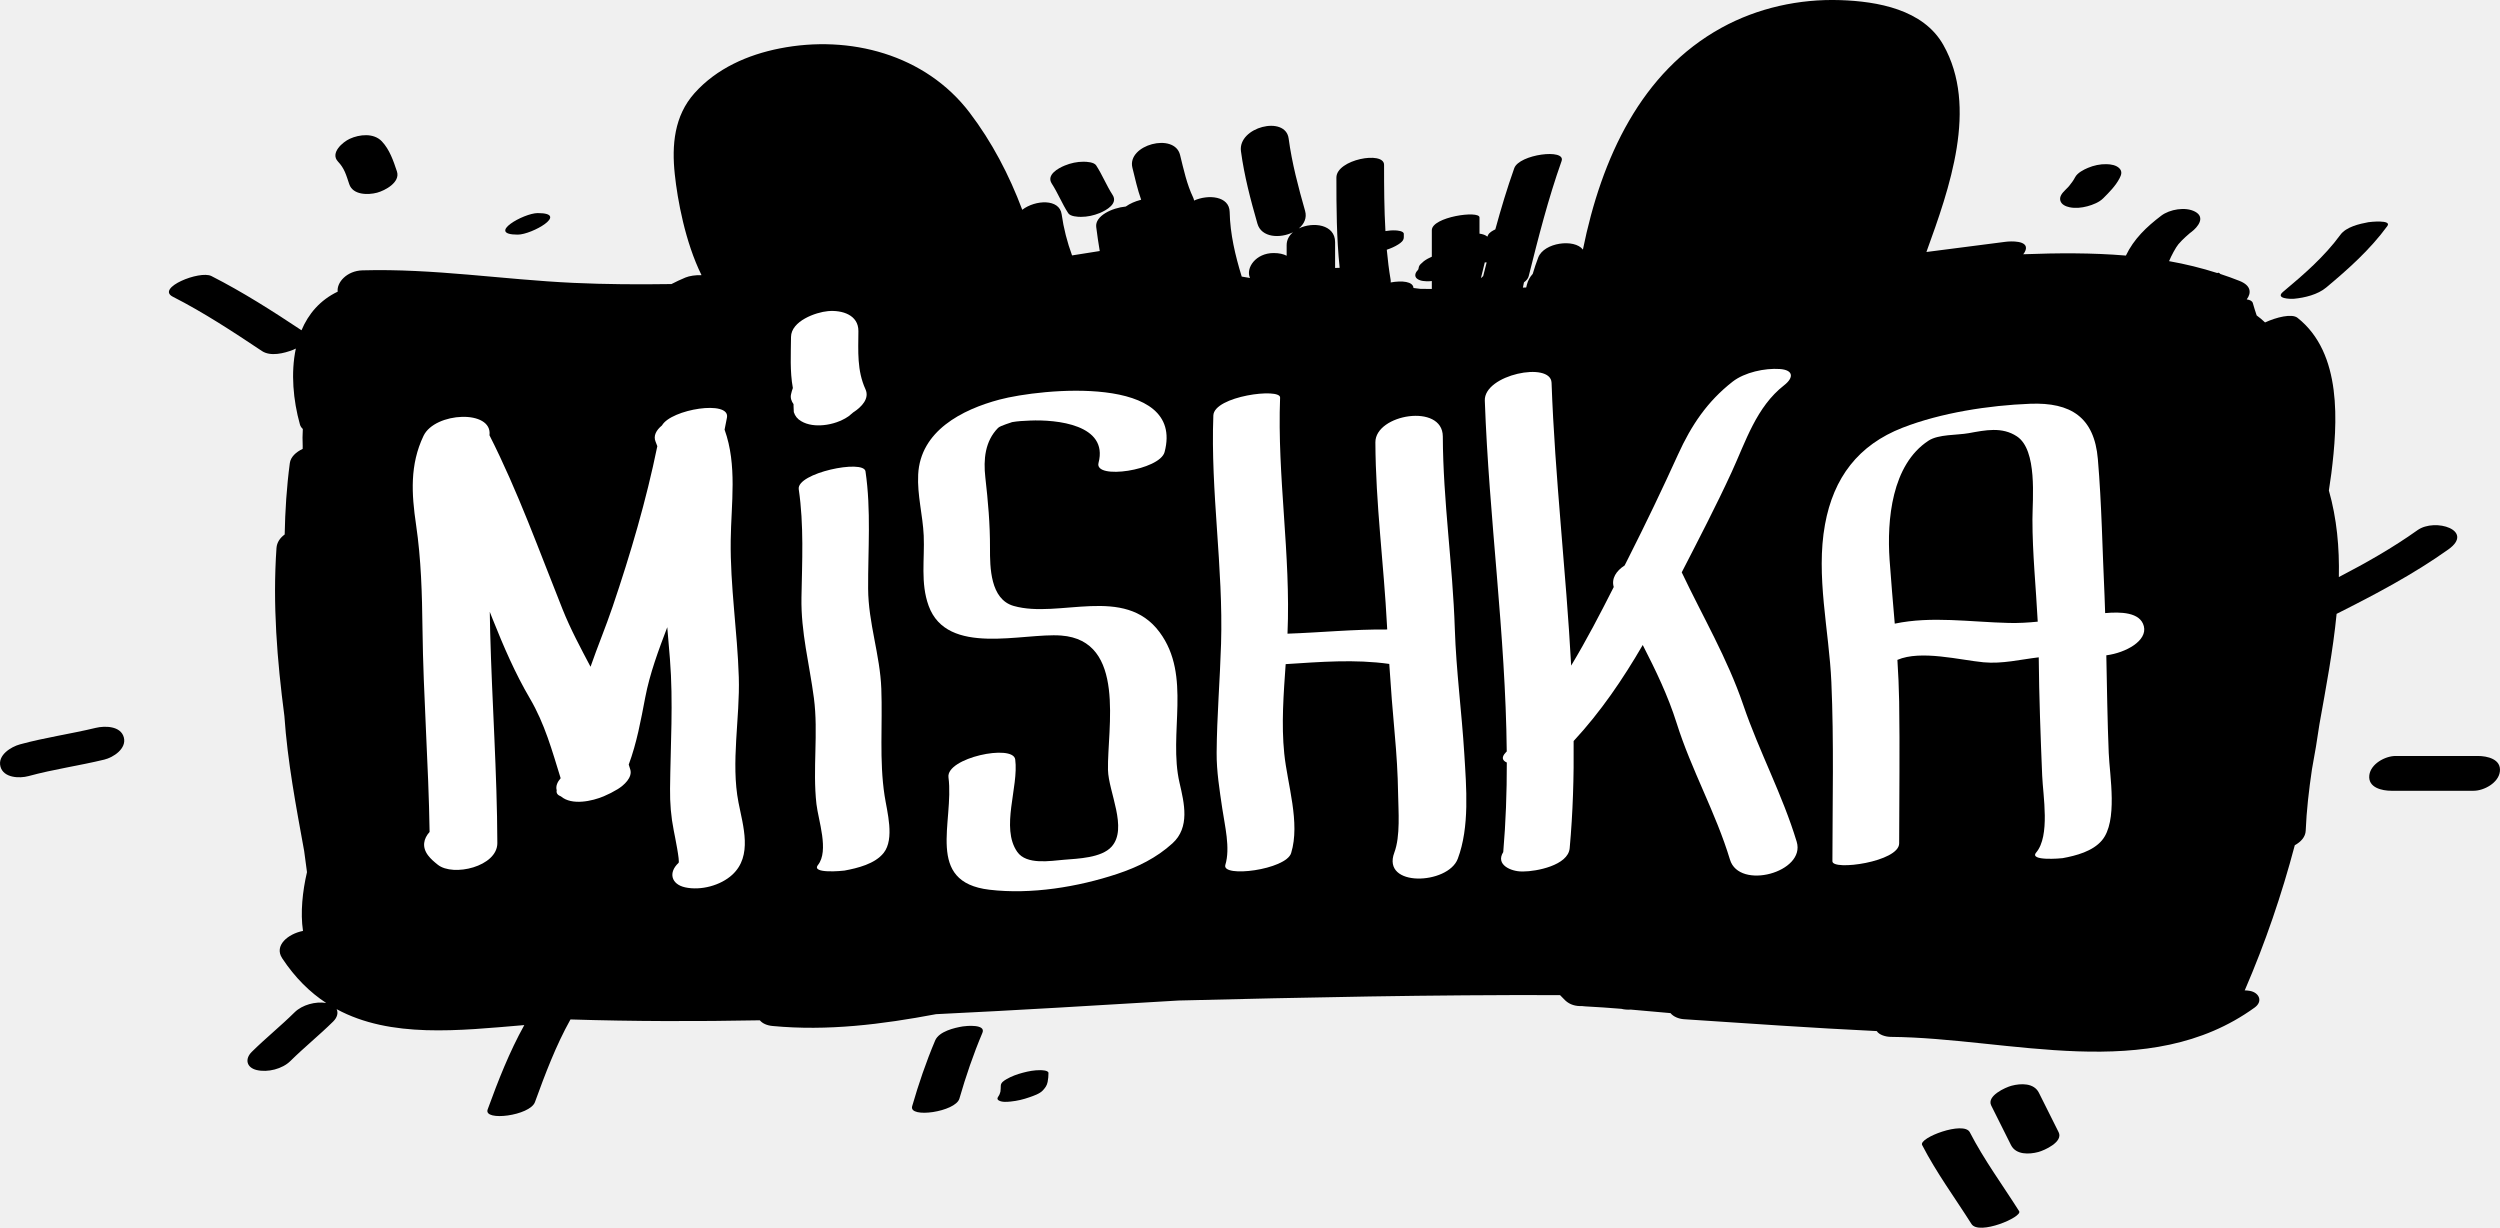
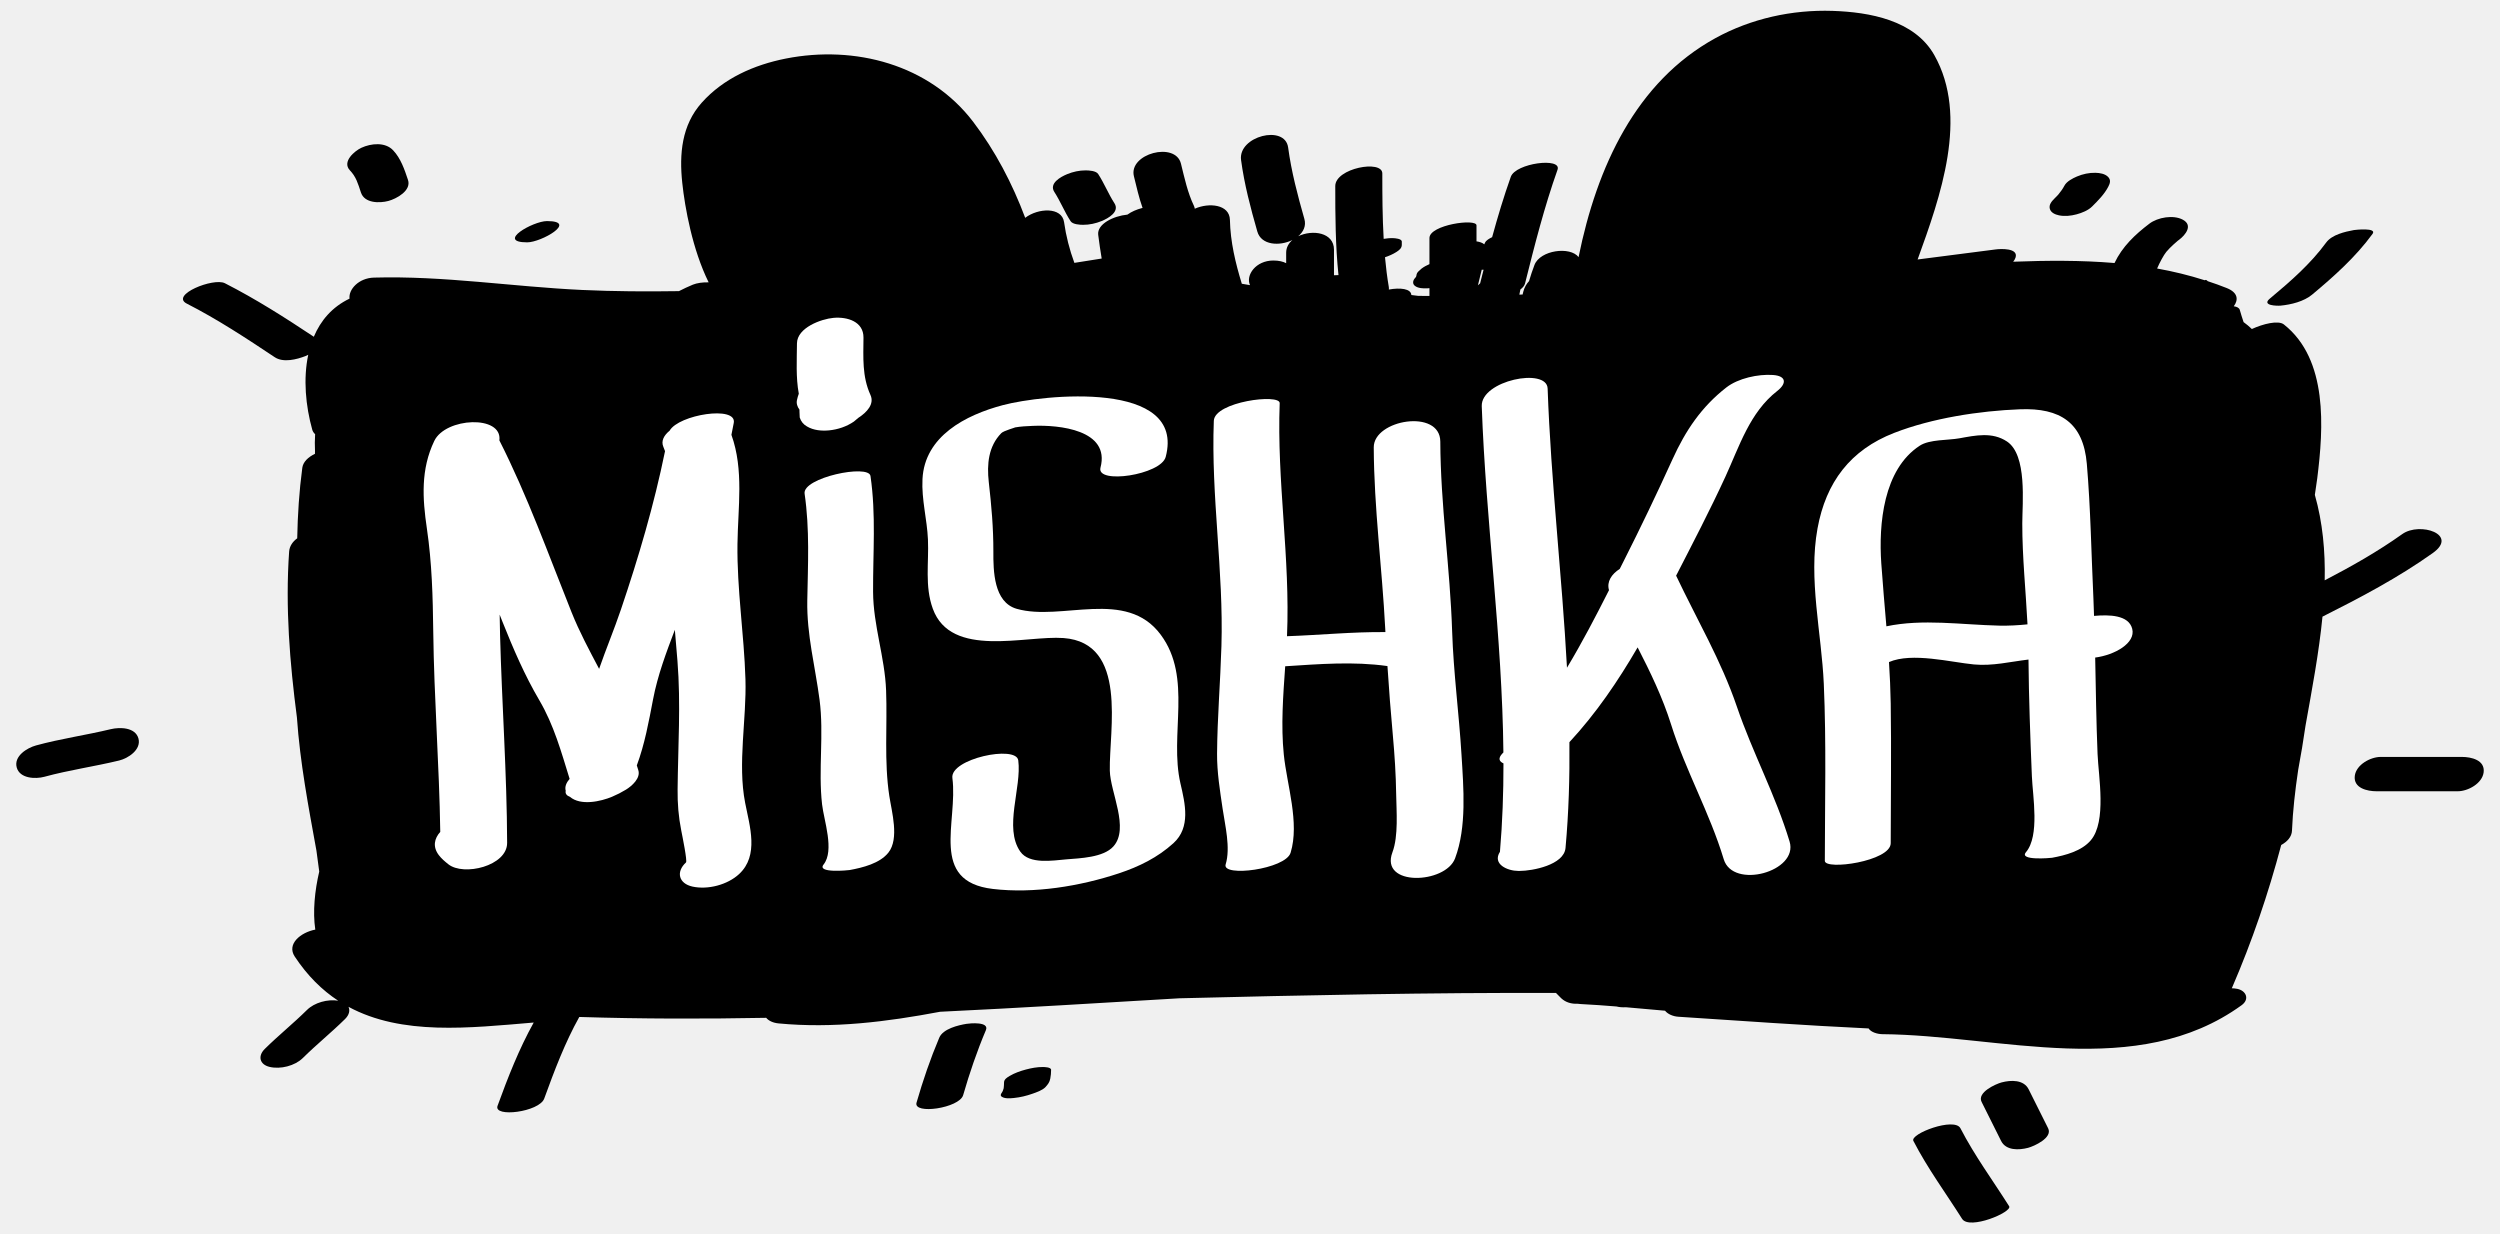
- <svg xmlns="http://www.w3.org/2000/svg" version="1.1" id="Layer_1" x="0px" y="0px" viewBox="0 0 148.051 72.707" enable-background="new 0 0 148.051 72.707" xml:space="preserve">
+ <svg xmlns="http://www.w3.org/2000/svg" version="1.1" id="Layer_1" x="0px" y="0px" viewBox="0 0 150 74" enable-background="new 0 0 150 74" xml:space="preserve">
  <g id="Layer_2">
    <g>
-       <path d="M143.165,31.397c-1.481,1.055-3.053,1.942-4.657,2.777c0.037-1.747-0.119-3.465-0.591-5.127    c0.051-0.333,0.102-0.667,0.145-1.002c0.375-3.005,0.657-7.122-2.003-9.224c-0.335-0.265-1.249-0.035-1.922,0.274    c-0.157-0.151-0.322-0.289-0.496-0.415c-0.082-0.242-0.159-0.487-0.229-0.735c-0.035-0.12-0.168-0.188-0.36-0.215    c0.285-0.383,0.263-0.818-0.419-1.092c-0.378-0.152-0.759-0.287-1.143-0.413c-0.067-0.072-0.126-0.096-0.172-0.058    c-0.001,0.001-0.004,0.002-0.006,0.003c-0.938-0.3-1.893-0.533-2.859-0.705c0.138-0.331,0.396-0.813,0.552-1    c0.132-0.157,0.279-0.3,0.429-0.439c0.062-0.057,0.125-0.111,0.188-0.165c0.032-0.027,0.053-0.046,0.069-0.061    c0.02-0.014,0.046-0.034,0.084-0.062c0.38-0.288,0.846-0.865,0.221-1.202c-0.57-0.307-1.507-0.142-2.007,0.238    c-0.863,0.655-1.626,1.379-2.092,2.361c-2.01-0.169-4.05-0.155-6.079-0.078c0.062-0.076,0.112-0.158,0.141-0.25    c0.184-0.585-0.908-0.525-1.188-0.488c-1.562,0.205-3.125,0.407-4.688,0.604c1.367-3.773,3.083-8.578,1.001-12.264    c-1.19-2.106-3.906-2.579-6.098-2.652c-2.436-0.081-4.898,0.461-7.036,1.636c-4.762,2.618-7.11,7.71-8.21,13.138    c-0.497-0.657-2.301-0.425-2.645,0.468c-0.124,0.32-0.229,0.645-0.327,0.972c-0.16,0.174-0.282,0.386-0.345,0.637    c-0.015,0.056-0.027,0.111-0.041,0.167c-0.065,0.002-0.131,0.005-0.196,0.007c0.02-0.104,0.041-0.207,0.064-0.31    c0.146-0.109,0.247-0.232,0.28-0.366c0.574-2.296,1.156-4.588,1.948-6.82c0.269-0.756-2.511-0.399-2.804,0.426    c-0.424,1.193-0.786,2.403-1.12,3.622c-0.165,0.078-0.356,0.187-0.425,0.326c-0.017,0.034-0.031,0.07-0.047,0.104    c-0.107-0.093-0.271-0.151-0.466-0.178c0-0.319,0-0.639,0-0.959c0-0.432-2.823-0.034-2.823,0.757c0,0.522,0,1.046,0,1.568    c-0.167,0.072-0.327,0.158-0.472,0.266c-0.063,0.057-0.127,0.114-0.19,0.172c-0.073,0.071-0.113,0.152-0.12,0.245    c-0.007,0.026-0.013,0.053-0.023,0.078c-0.017,0.022-0.032,0.046-0.052,0.066c-0.126,0.128-0.184,0.335-0.027,0.467    c0.19,0.16,0.508,0.167,0.738,0.159c0.048-0.002,0.097-0.007,0.146-0.011c0,0.156,0,0.312,0,0.468    c-0.226-0.001-0.45-0.003-0.675-0.006l-0.411-0.051c-0.021-0.385-0.676-0.452-1.351-0.328c0.006-0.049,0.007-0.098-0.001-0.148    c-0.101-0.595-0.174-1.192-0.229-1.79c0.237-0.079,0.471-0.18,0.68-0.313c0.159-0.102,0.328-0.224,0.328-0.43    c0-0.064,0-0.13,0-0.194c0-0.18-0.412-0.204-0.499-0.208c-0.195-0.009-0.394,0.009-0.589,0.041    c-0.075-1.305-0.081-2.615-0.081-3.925c0-0.84-2.824-0.315-2.823,0.757c0,1.786,0.009,3.57,0.193,5.343    c-0.087-0.002-0.178,0.001-0.27,0.009c0-0.511,0-1.021,0-1.532c0-1.045-1.297-1.22-2.147-0.809    c0.313-0.262,0.489-0.622,0.37-1.039c-0.403-1.414-0.778-2.827-0.974-4.287c-0.188-1.394-3.017-0.677-2.824,0.756    c0.196,1.46,0.57,2.873,0.975,4.287c0.235,0.828,1.338,0.889,2.104,0.51c-0.227,0.196-0.373,0.452-0.373,0.76    c0,0.21,0,0.42,0,0.63c-0.189-0.098-0.439-0.16-0.77-0.16c-1.057,0-1.671,0.885-1.4,1.477c-0.164-0.027-0.327-0.054-0.491-0.083    c-0.382-1.248-0.686-2.514-0.714-3.83c-0.02-0.942-1.27-1.049-2.108-0.672c-0.008-0.056-0.022-0.111-0.049-0.168    c-0.385-0.804-0.567-1.674-0.78-2.533c-0.332-1.35-3.158-0.601-2.823,0.756c0.157,0.638,0.3,1.281,0.519,1.898    c-0.018,0.005-0.039,0.009-0.056,0.014c-0.3,0.081-0.601,0.205-0.854,0.387c-0.832,0.079-1.828,0.565-1.752,1.208    c0.058,0.478,0.131,0.953,0.209,1.427c-0.546,0.091-1.092,0.177-1.639,0.26c-0.289-0.787-0.499-1.601-0.618-2.443    c-0.131-0.924-1.555-0.854-2.332-0.26c-0.774-2.062-1.796-4.019-3.122-5.761c-2.621-3.439-7.097-4.613-11.242-3.794    c-1.9,0.376-3.735,1.184-5.043,2.646c-1.21,1.353-1.352,3.089-1.17,4.805c0.158,1.493,0.61,4.005,1.584,5.976    c-0.35-0.012-0.709,0.041-0.949,0.139c-0.283,0.117-0.561,0.248-0.833,0.388c-1.939,0.029-3.877,0.019-5.803-0.07    c-4.179-0.194-8.301-0.86-12.497-0.742c-0.923,0.026-1.534,0.719-1.465,1.262c-1.046,0.502-1.733,1.315-2.143,2.287    c-1.732-1.15-3.479-2.266-5.335-3.211c-0.689-0.351-3.3,0.707-2.285,1.224c1.84,0.938,3.561,2.072,5.278,3.216    c0.512,0.341,1.32,0.133,1.842-0.07c0.03-0.012,0.09-0.039,0.165-0.077c-0.306,1.44-0.157,3.067,0.241,4.493    c0.03,0.11,0.093,0.198,0.172,0.27c-0.021,0.338-0.023,0.677-0.007,1.015c-0.001,0.055-0.001,0.109-0.002,0.165    c-0.4,0.189-0.712,0.48-0.76,0.839c-0.188,1.411-0.278,2.82-0.305,4.229c-0.272,0.199-0.462,0.469-0.485,0.798    c-0.233,3.345,0.037,6.652,0.467,9.95c0.185,2.694,0.69,5.344,1.172,7.999c0.058,0.416,0.113,0.832,0.167,1.249    c-0.265,1.133-0.398,2.395-0.237,3.482c-0.881,0.171-1.729,0.866-1.233,1.617c0.765,1.158,1.644,2.018,2.606,2.649    c-0.633-0.103-1.42,0.11-1.871,0.555c-0.818,0.809-1.715,1.531-2.533,2.339c-0.429,0.424-0.314,0.935,0.289,1.078    c0.651,0.155,1.516-0.06,1.997-0.535c0.817-0.808,1.715-1.531,2.533-2.339c0.248-0.245,0.308-0.517,0.204-0.731    c3.21,1.735,7.235,1.27,11.114,0.943c-0.882,1.589-1.542,3.273-2.17,4.997c-0.262,0.719,2.507,0.373,2.801-0.436    c0.61-1.675,1.237-3.343,2.103-4.895c3.741,0.117,7.479,0.122,11.215,0.051c0.149,0.182,0.416,0.305,0.746,0.336    c3.27,0.311,6.489-0.096,9.688-0.699c4.789-0.229,9.577-0.525,14.366-0.809c7.527-0.186,15.056-0.346,22.587-0.32    c0.1,0.109,0.204,0.215,0.314,0.318c0.272,0.256,0.621,0.345,0.979,0.33c0.062,0.009,0.128,0.016,0.199,0.019    c0.714,0.036,1.428,0.087,2.141,0.145c0.156,0.04,0.341,0.059,0.559,0.046c0.002,0,0.004,0,0.005,0    c0.782,0.067,1.563,0.14,2.346,0.208c0.171,0.214,0.497,0.342,0.792,0.361c3.804,0.25,7.612,0.522,11.423,0.703    c0.14,0.229,0.536,0.34,0.82,0.343c7.067,0.06,15.278,2.804,21.558-1.736c0.501-0.362,0.273-0.877-0.264-0.984    c-0.108-0.021-0.217-0.031-0.326-0.034c0.008-0.016,0.018-0.03,0.023-0.045c1.195-2.769,2.174-5.633,2.945-8.552    c0.365-0.198,0.632-0.494,0.646-0.86c0.049-1.189,0.188-2.406,0.371-3.639c0.166-0.884,0.313-1.771,0.441-2.66    c0.387-2.169,0.806-4.367,1.018-6.541c2.28-1.147,4.538-2.335,6.622-3.819    C146.562,31.417,144.213,30.651,143.165,31.397z M87.835,16.351c-0.049,0.039-0.094,0.079-0.134,0.123    c0.073-0.312,0.149-0.623,0.228-0.934c0.036,0.001,0.073,0.001,0.111,0C87.972,15.81,87.902,16.081,87.835,16.351z" />
-       <path d="M63.261,12.626c0.127,0.196,0.562,0.217,0.753,0.217c0.377,0.001,0.759-0.083,1.106-0.225    c0.404-0.166,1.101-0.559,0.77-1.07c-0.363-0.562-0.609-1.19-0.975-1.754c-0.127-0.196-0.562-0.217-0.754-0.217    c-0.376-0.001-0.758,0.083-1.105,0.226c-0.404,0.165-1.101,0.558-0.77,1.069C62.649,11.434,62.896,12.063,63.261,12.626z" />
-       <path d="M20.683,10.907c0.216,0.647,1.111,0.647,1.648,0.504c0.472-0.127,1.39-0.616,1.175-1.26    c-0.208-0.624-0.433-1.293-0.893-1.78c-0.479-0.507-1.324-0.417-1.902-0.151c-0.412,0.19-1.177,0.838-0.695,1.349    C20.398,9.974,20.494,10.341,20.683,10.907z" />
-       <path d="M30.66,13.895c0.843,0,3.073-1.276,1.186-1.276C31.003,12.619,28.772,13.895,30.66,13.895z" />
-       <path d="M122.562,12.274c0.346,0.072,0.717,0.032,1.055-0.059c0.321-0.086,0.7-0.234,0.941-0.477    c0.355-0.355,0.728-0.729,0.962-1.178c0.104-0.198,0.174-0.399-0.005-0.587c-0.188-0.197-0.507-0.245-0.763-0.251    c-0.376-0.01-0.761,0.074-1.106,0.22c-0.252,0.106-0.621,0.294-0.756,0.553c-0.098,0.186-0.218,0.353-0.351,0.513    c-0.008,0.009-0.016,0.018-0.023,0.027c-0.011,0.012-0.021,0.023-0.028,0.032c-0.064,0.067-0.13,0.133-0.195,0.199    c-0.158,0.158-0.346,0.365-0.279,0.614C122.077,12.121,122.347,12.229,122.562,12.274z" />
-       <path d="M135.861,17.692c0.631-0.061,1.395-0.246,1.894-0.662c1.319-1.102,2.603-2.248,3.623-3.642    c0.288-0.393-1.049-0.243-1.118-0.23c-0.534,0.099-1.316,0.276-1.661,0.746c-0.949,1.296-2.164,2.349-3.391,3.374    C134.71,17.693,135.649,17.712,135.861,17.692z" />
-       <path d="M146.74,44.769c-1.624,0-3.248,0-4.872,0c-0.616,0-1.475,0.468-1.556,1.139    c-0.09,0.739,0.754,0.922,1.304,0.922c1.624,0,3.248,0,4.871,0c0.617,0,1.475-0.468,1.557-1.139    C148.134,44.952,147.29,44.769,146.74,44.769z" />
-       <path d="M57.021,60.784c-0.498,0.08-1.412,0.296-1.639,0.831c-0.538,1.272-0.981,2.571-1.364,3.897    c-0.211,0.733,2.571,0.333,2.798-0.451c0.383-1.327,0.825-2.625,1.363-3.897C58.401,60.637,57.213,60.752,57.021,60.784z" />
-       <path d="M61.602,63.375c-0.347-0.003-0.696,0.063-1.029,0.152s-0.67,0.207-0.968,0.383c-0.141,0.084-0.338,0.2-0.338,0.39    c-0.001,0.116-0.007,0.231-0.021,0.346c-0.025,0.103-0.06,0.2-0.125,0.286c0.004-0.004,0.008-0.009,0.012-0.014    c-0.064,0.082-0.108,0.179,0.018,0.253c0.196,0.114,0.502,0.083,0.712,0.062c0.374-0.037,0.745-0.127,1.099-0.252    c0.243-0.085,0.613-0.207,0.795-0.407c0.149-0.164,0.241-0.286,0.284-0.501c0.035-0.177,0.05-0.349,0.05-0.529    C62.09,63.378,61.669,63.376,61.602,63.375z" />
-       <path d="M116.652,67.051c-0.354-0.686-3.043,0.331-2.823,0.757c0.844,1.638,1.939,3.122,2.923,4.677    c0.436,0.689,3.04-0.414,2.823-0.757C118.593,70.174,117.496,68.689,116.652,67.051z" />
-       <path d="M120.744,64.713c-0.294-0.588-1.067-0.563-1.624-0.414c-0.35,0.094-1.485,0.598-1.199,1.17    c0.39,0.78,0.779,1.559,1.169,2.339c0.294,0.588,1.068,0.562,1.624,0.414c0.35-0.094,1.486-0.598,1.199-1.171    C121.523,66.272,121.134,65.493,120.744,64.713z" />
-       <path d="M5.668,43.105c-1.486,0.359-3.006,0.571-4.481,0.975c-0.537,0.146-1.342,0.641-1.16,1.318    c0.181,0.675,1.128,0.709,1.664,0.562c1.476-0.403,2.995-0.615,4.482-0.975c0.541-0.13,1.338-0.651,1.16-1.318    C7.148,42.982,6.209,42.975,5.668,43.105z" />
+       <path d="M144.139,32.043c-1.481,1.055-3.053,1.942-4.657,2.777c0.037-1.747-0.119-3.465-0.591-5.127    c0.051-0.333,0.102-0.667,0.145-1.002c0.375-3.005,0.657-7.122-2.003-9.224c-0.335-0.265-1.249-0.035-1.922,0.274    c-0.157-0.151-0.322-0.289-0.496-0.415c-0.082-0.242-0.159-0.487-0.229-0.735c-0.035-0.12-0.168-0.188-0.36-0.215    c0.285-0.383,0.263-0.818-0.419-1.092c-0.378-0.152-0.759-0.287-1.143-0.413c-0.067-0.072-0.126-0.096-0.172-0.058    c-0.001,0.001-0.004,0.002-0.006,0.003c-0.938-0.3-1.893-0.533-2.859-0.705c0.138-0.331,0.396-0.813,0.552-1    c0.132-0.157,0.279-0.3,0.429-0.439c0.062-0.057,0.125-0.111,0.188-0.165c0.032-0.027,0.053-0.046,0.069-0.061    c0.02-0.014,0.046-0.034,0.084-0.062c0.38-0.288,0.846-0.865,0.221-1.202c-0.57-0.307-1.507-0.142-2.007,0.238    c-0.863,0.655-1.626,1.379-2.092,2.361c-2.01-0.169-4.05-0.155-6.079-0.078c0.062-0.076,0.112-0.158,0.141-0.25    c0.184-0.585-0.908-0.525-1.188-0.488c-1.562,0.205-3.125,0.407-4.688,0.604c1.367-3.773,3.083-8.578,1.001-12.264    c-1.19-2.106-3.906-2.579-6.098-2.652c-2.436-0.081-4.898,0.461-7.036,1.636c-4.762,2.618-7.11,7.71-8.21,13.138    c-0.497-0.657-2.301-0.425-2.645,0.468c-0.124,0.32-0.229,0.645-0.327,0.972c-0.16,0.174-0.282,0.386-0.345,0.637    c-0.015,0.056-0.027,0.111-0.041,0.167c-0.065,0.002-0.131,0.005-0.196,0.007c0.02-0.104,0.041-0.207,0.064-0.31    c0.146-0.109,0.247-0.232,0.28-0.366c0.574-2.296,1.156-4.588,1.948-6.82c0.269-0.756-2.511-0.399-2.804,0.426    c-0.424,1.193-0.786,2.403-1.12,3.622c-0.165,0.078-0.356,0.187-0.425,0.326c-0.017,0.034-0.031,0.07-0.047,0.104    c-0.107-0.093-0.271-0.151-0.466-0.178c0-0.319,0-0.639,0-0.959c0-0.432-2.823-0.034-2.823,0.757c0,0.522,0,1.046,0,1.568    c-0.167,0.072-0.327,0.158-0.472,0.266c-0.063,0.057-0.127,0.114-0.19,0.172c-0.073,0.071-0.113,0.152-0.12,0.245    c-0.007,0.026-0.013,0.053-0.023,0.078c-0.017,0.022-0.032,0.046-0.052,0.066c-0.126,0.128-0.184,0.335-0.027,0.467    c0.19,0.16,0.508,0.167,0.738,0.159c0.048-0.002,0.097-0.007,0.146-0.011c0,0.156,0,0.312,0,0.468    c-0.226-0.001-0.45-0.003-0.675-0.006l-0.411-0.051c-0.021-0.385-0.676-0.452-1.351-0.328c0.006-0.049,0.007-0.098-0.001-0.148    c-0.101-0.595-0.174-1.192-0.229-1.79c0.237-0.079,0.471-0.18,0.68-0.313c0.159-0.102,0.328-0.224,0.328-0.43    c0-0.064,0-0.13,0-0.194c0-0.18-0.412-0.204-0.499-0.208c-0.195-0.009-0.394,0.009-0.589,0.041    c-0.075-1.305-0.081-2.615-0.081-3.925c0-0.84-2.824-0.315-2.823,0.757c0,1.786,0.009,3.57,0.193,5.343    c-0.087-0.002-0.178,0.001-0.27,0.009c0-0.511,0-1.021,0-1.532c0-1.045-1.297-1.22-2.147-0.809    c0.313-0.262,0.489-0.622,0.37-1.039c-0.403-1.414-0.778-2.827-0.974-4.287c-0.188-1.394-3.017-0.677-2.824,0.756    c0.196,1.46,0.57,2.873,0.975,4.287c0.235,0.828,1.338,0.889,2.104,0.51c-0.227,0.196-0.373,0.452-0.373,0.76    c0,0.21,0,0.42,0,0.63c-0.189-0.098-0.439-0.16-0.77-0.16c-1.057,0-1.671,0.885-1.4,1.477c-0.164-0.027-0.327-0.054-0.491-0.083    c-0.382-1.248-0.686-2.514-0.714-3.83c-0.02-0.942-1.27-1.049-2.108-0.672c-0.008-0.056-0.022-0.111-0.049-0.168    c-0.385-0.804-0.567-1.674-0.78-2.533c-0.332-1.35-3.158-0.601-2.823,0.756c0.157,0.638,0.3,1.281,0.519,1.898    c-0.018,0.005-0.039,0.009-0.056,0.014c-0.3,0.081-0.601,0.205-0.854,0.387c-0.832,0.079-1.828,0.565-1.752,1.208    c0.058,0.478,0.131,0.953,0.209,1.427c-0.546,0.091-1.092,0.177-1.639,0.26c-0.289-0.787-0.499-1.601-0.618-2.443    c-0.131-0.924-1.555-0.854-2.332-0.26c-0.774-2.062-1.796-4.019-3.122-5.761c-2.621-3.439-7.097-4.613-11.242-3.794    c-1.9,0.376-3.735,1.184-5.043,2.646c-1.21,1.353-1.352,3.089-1.17,4.805c0.158,1.493,0.61,4.005,1.584,5.976    c-0.35-0.012-0.709,0.041-0.949,0.139c-0.283,0.117-0.561,0.248-0.833,0.388c-1.939,0.029-3.877,0.019-5.803-0.07    c-4.179-0.194-8.301-0.86-12.497-0.742c-0.923,0.026-1.534,0.719-1.465,1.262c-1.046,0.502-1.733,1.315-2.143,2.287    c-1.732-1.15-3.479-2.266-5.335-3.211c-0.689-0.351-3.3,0.707-2.285,1.224c1.84,0.938,3.561,2.072,5.278,3.216    c0.512,0.341,1.32,0.133,1.842-0.07c0.03-0.012,0.09-0.039,0.165-0.077c-0.306,1.44-0.157,3.067,0.241,4.493    c0.03,0.11,0.093,0.198,0.172,0.27c-0.021,0.338-0.023,0.677-0.007,1.015c-0.001,0.055-0.001,0.109-0.002,0.165    c-0.4,0.189-0.712,0.48-0.76,0.839c-0.188,1.411-0.278,2.82-0.305,4.229c-0.272,0.199-0.462,0.469-0.485,0.798    c-0.233,3.345,0.037,6.652,0.467,9.95c0.185,2.694,0.69,5.344,1.172,7.999c0.058,0.416,0.113,0.832,0.167,1.249    c-0.265,1.133-0.398,2.395-0.237,3.482c-0.881,0.171-1.729,0.866-1.233,1.617c0.765,1.158,1.644,2.018,2.606,2.649    c-0.633-0.103-1.42,0.11-1.871,0.555c-0.818,0.809-1.715,1.531-2.533,2.339c-0.429,0.424-0.314,0.935,0.289,1.078    c0.651,0.155,1.516-0.06,1.997-0.535c0.817-0.808,1.715-1.531,2.533-2.339c0.248-0.245,0.308-0.517,0.204-0.731    c3.21,1.735,7.235,1.27,11.114,0.943c-0.882,1.589-1.542,3.273-2.17,4.997c-0.262,0.719,2.507,0.373,2.801-0.436    c0.61-1.675,1.237-3.343,2.103-4.895c3.741,0.117,7.479,0.122,11.215,0.051c0.149,0.182,0.416,0.305,0.746,0.336    c3.27,0.311,6.489-0.096,9.688-0.699c4.789-0.229,9.577-0.525,14.366-0.809c7.527-0.186,15.056-0.346,22.587-0.32    c0.1,0.109,0.204,0.215,0.314,0.318c0.272,0.256,0.621,0.345,0.979,0.33c0.062,0.009,0.128,0.016,0.199,0.019    c0.714,0.036,1.428,0.087,2.141,0.145c0.156,0.04,0.341,0.059,0.559,0.046c0.002,0,0.004,0,0.005,0    c0.782,0.067,1.563,0.14,2.346,0.208c0.171,0.214,0.497,0.342,0.792,0.361c3.804,0.25,7.612,0.522,11.423,0.703    c0.14,0.229,0.536,0.34,0.82,0.343c7.067,0.06,15.278,2.804,21.558-1.736c0.501-0.362,0.273-0.877-0.264-0.984    c-0.108-0.021-0.217-0.031-0.326-0.034c0.008-0.016,0.018-0.03,0.023-0.045c1.195-2.769,2.174-5.633,2.945-8.552    c0.365-0.198,0.632-0.494,0.646-0.86c0.049-1.189,0.188-2.406,0.371-3.639c0.166-0.884,0.313-1.771,0.441-2.66    c0.387-2.169,0.806-4.367,1.018-6.541c2.28-1.147,4.538-2.335,6.622-3.819    C147.536,32.063,145.188,31.297,144.139,32.043z M88.809,16.997c-0.049,0.039-0.094,0.079-0.134,0.123    c0.073-0.312,0.149-0.623,0.228-0.934c0.036,0.001,0.073,0.001,0.111,0C88.947,16.456,88.876,16.727,88.809,16.997z" />
+       <path d="M64.236,13.272c0.127,0.196,0.562,0.217,0.753,0.217c0.377,0.001,0.759-0.083,1.106-0.225    c0.404-0.166,1.101-0.559,0.77-1.07c-0.363-0.562-0.609-1.19-0.975-1.754c-0.127-0.196-0.562-0.217-0.754-0.217    c-0.376-0.001-0.758,0.083-1.105,0.226c-0.404,0.165-1.101,0.558-0.77,1.069C63.623,12.08,63.87,12.709,64.236,13.272z    " />
+       <path d="M21.657,11.553c0.216,0.647,1.111,0.647,1.648,0.504c0.472-0.127,1.39-0.616,1.175-1.26    c-0.208-0.624-0.433-1.293-0.893-1.78c-0.479-0.507-1.324-0.417-1.902-0.151c-0.412,0.19-1.177,0.838-0.695,1.349    C21.372,10.62,21.468,10.987,21.657,11.553z" />
+       <path d="M31.634,14.541c0.843,0,3.073-1.276,1.186-1.276C31.977,13.265,29.747,14.541,31.634,14.541z" />
+       <path d="M123.537,12.92c0.346,0.072,0.717,0.032,1.055-0.059c0.321-0.086,0.7-0.234,0.941-0.477    c0.355-0.355,0.728-0.729,0.962-1.178c0.104-0.198,0.174-0.399-0.005-0.587c-0.188-0.197-0.507-0.245-0.763-0.251    c-0.376-0.01-0.761,0.074-1.106,0.22c-0.252,0.106-0.621,0.294-0.756,0.553c-0.098,0.186-0.218,0.353-0.351,0.513    c-0.008,0.009-0.016,0.018-0.023,0.027c-0.011,0.012-0.021,0.023-0.028,0.032c-0.064,0.067-0.13,0.133-0.195,0.199    c-0.158,0.158-0.346,0.365-0.279,0.614C123.052,12.767,123.322,12.875,123.537,12.92z" />
+       <path d="M136.835,18.338c0.631-0.061,1.395-0.246,1.894-0.662c1.319-1.102,2.603-2.248,3.623-3.642    c0.288-0.393-1.049-0.243-1.118-0.23c-0.534,0.099-1.316,0.276-1.661,0.746c-0.949,1.296-2.164,2.349-3.391,3.374    C135.685,18.339,136.624,18.358,136.835,18.338z" />
+       <path d="M147.715,45.415c-1.624,0-3.248,0-4.872,0c-0.616,0-1.475,0.468-1.556,1.139    c-0.09,0.739,0.754,0.922,1.304,0.922c1.624,0,3.248,0,4.871,0c0.617,0,1.475-0.468,1.557-1.139    C149.109,45.598,148.264,45.415,147.715,45.415z" />
+       <path d="M57.995,61.43c-0.498,0.08-1.412,0.296-1.639,0.831c-0.538,1.272-0.981,2.571-1.364,3.897    c-0.211,0.733,2.571,0.333,2.798-0.451c0.383-1.327,0.825-2.625,1.363-3.897C59.376,61.283,58.188,61.398,57.995,61.43z    " />
+       <path d="M62.577,64.021c-0.347-0.003-0.696,0.063-1.029,0.152s-0.67,0.207-0.968,0.383c-0.141,0.084-0.338,0.2-0.338,0.39    c-0.001,0.116-0.007,0.231-0.021,0.346c-0.025,0.103-0.06,0.2-0.125,0.286c0.004-0.004,0.008-0.009,0.012-0.014    c-0.064,0.082-0.108,0.179,0.018,0.253c0.196,0.114,0.502,0.083,0.712,0.062c0.374-0.037,0.745-0.127,1.099-0.252    c0.243-0.085,0.613-0.207,0.795-0.407c0.149-0.164,0.241-0.286,0.284-0.501c0.035-0.177,0.05-0.349,0.05-0.529    C63.065,64.024,62.644,64.022,62.577,64.021z" />
+       <path d="M117.626,67.697c-0.354-0.686-3.043,0.331-2.823,0.757c0.844,1.638,1.939,3.122,2.923,4.677    c0.436,0.689,3.04-0.414,2.823-0.757C119.567,70.82,118.471,69.335,117.626,67.697z" />
+       <path d="M121.719,65.359c-0.294-0.588-1.067-0.563-1.624-0.414c-0.35,0.094-1.485,0.598-1.199,1.17    c0.39,0.78,0.779,1.559,1.169,2.339c0.294,0.588,1.068,0.562,1.624,0.414c0.35-0.094,1.486-0.598,1.199-1.171    C122.498,66.918,122.109,66.139,121.719,65.359z" />
+       <path d="M6.643,43.751c-1.486,0.359-3.006,0.571-4.481,0.975c-0.537,0.146-1.342,0.641-1.16,1.318    c0.181,0.675,1.128,0.709,1.664,0.562c1.476-0.403,2.995-0.615,4.482-0.975c0.541-0.13,1.338-0.651,1.16-1.318    C8.123,43.628,7.184,43.621,6.643,43.751z" />
    </g>
  </g>
  <g id="Layer_1_1_">
    <g>
-       <path fill="#FFFFFF" d="M43.752,40.106c-0.083-2.707-0.514-5.396-0.479-8.108c0.028-2.194,0.393-4.45-0.363-6.554    c0.047-0.239,0.097-0.477,0.141-0.717c0.195-1.055-3.3-0.497-3.849,0.468c-0.346,0.283-0.523,0.621-0.377,0.965    c0.037,0.087,0.069,0.175,0.102,0.263c-0.662,3.233-1.584,6.364-2.645,9.498c-0.406,1.199-0.896,2.37-1.31,3.565    c-0.587-1.114-1.181-2.214-1.658-3.408c-1.386-3.464-2.636-6.965-4.326-10.299c0.192-1.543-3.232-1.381-3.907,0.032    c-0.816,1.709-0.711,3.434-0.442,5.262c0.303,2.061,0.356,4.086,0.381,6.167c0.048,4.012,0.361,8.016,0.421,12.027    c-0.357,0.397-0.466,0.889-0.092,1.388c0.163,0.217,0.365,0.385,0.576,0.554c0.913,0.73,3.533,0.108,3.528-1.283    c-0.014-4.16-0.314-8.312-0.424-12.471c-0.011-0.407-0.018-0.814-0.024-1.222c0.058,0.146,0.115,0.293,0.173,0.438    c0.646,1.618,1.322,3.191,2.205,4.696c0.876,1.491,1.315,3.092,1.819,4.719c-0.19,0.219-0.305,0.467-0.234,0.715    c-0.04,0.181,0.071,0.294,0.253,0.363c0.645,0.552,1.858,0.277,2.532-0.007c0.29-0.122,0.566-0.263,0.834-0.427    c0.348-0.215,0.891-0.686,0.735-1.17c-0.03-0.093-0.059-0.187-0.088-0.281c0.475-1.281,0.716-2.612,0.975-3.965    c0.275-1.441,0.789-2.805,1.307-4.171c0.053,0.625,0.107,1.249,0.157,1.872c0.206,2.577,0.033,5.118,0.008,7.696    c-0.009,0.854,0.054,1.648,0.221,2.484c0.068,0.345,0.37,1.824,0.283,1.904c-0.617,0.57-0.438,1.268,0.389,1.45    c0.923,0.203,2.1-0.106,2.795-0.749c1.209-1.117,0.638-2.871,0.364-4.28C43.273,45.158,43.826,42.512,43.752,40.106z" />
-       <path fill="#FFFFFF" d="M52.192,40.788c-0.074-2.007-0.771-3.897-0.781-5.925c-0.011-2.327,0.183-4.635-0.156-6.949    c-0.107-0.732-4.093,0.101-3.953,1.059c0.312,2.129,0.199,4.268,0.161,6.412c-0.037,2.063,0.472,3.934,0.737,5.958    c0.271,2.073-0.085,4.195,0.15,6.271c0.11,0.971,0.758,2.768,0.09,3.612c-0.424,0.537,1.482,0.345,1.568,0.33    c0.775-0.143,1.809-0.395,2.324-1.048c0.659-0.835,0.198-2.448,0.054-3.387C52.066,45.041,52.271,42.885,52.192,40.788z" />
-       <path fill="#FFFFFF" d="M68.671,37.438c-2.081-2.809-5.943-0.787-8.64-1.554c-1.39-0.396-1.407-2.292-1.403-3.428    c0.004-1.439-0.115-2.757-0.276-4.184c-0.119-1.061-0.024-2.14,0.753-2.93c0.143-0.146,0.866-0.339,0.817-0.342    c0.356-0.062,0.683-0.077,1.077-0.094c1.562-0.067,4.654,0.234,4.056,2.506c-0.269,1.019,3.629,0.435,3.913-0.643    c1.224-4.64-7.352-3.749-9.774-3.106c-2.231,0.592-4.692,1.862-4.819,4.438c-0.062,1.23,0.274,2.401,0.328,3.62    c0.061,1.403-0.2,2.802,0.291,4.155c1.092,3.01,5.57,1.59,7.849,1.761c3.88,0.29,2.722,5.519,2.772,7.955    c0.027,1.3,1.192,3.461,0.213,4.549c-0.601,0.668-2,0.706-2.817,0.774c-0.821,0.069-2.221,0.315-2.768-0.465    c-1.002-1.431,0.093-3.834-0.121-5.474c-0.122-0.933-4.104-0.096-3.953,1.059c0.346,2.651-1.412,6.2,2.424,6.655    c2.464,0.293,5.238-0.162,7.568-0.936c1.207-0.4,2.328-0.951,3.272-1.81c1.045-0.949,0.701-2.369,0.421-3.579    C69.172,43.422,70.593,40.032,68.671,37.438z" />
-       <path fill="#FFFFFF" d="M86.155,37.248c-0.122-3.812-0.696-7.582-0.711-11.4c-0.009-1.989-4-1.317-3.993,0.346    c0.015,3.641,0.501,7.232,0.688,10.862c0.003,0.074,0.008,0.148,0.012,0.223c-1.967-0.018-3.934,0.179-5.905,0.248    c0.203-4.675-0.617-9.311-0.438-13.983c0.022-0.587-3.909-0.091-3.953,1.059c-0.172,4.516,0.593,8.997,0.457,13.514    c-0.064,2.155-0.247,4.303-0.262,6.46c-0.008,1.105,0.173,2.204,0.332,3.293c0.147,1.008,0.488,2.352,0.183,3.349    c-0.238,0.779,3.594,0.293,3.897-0.701c0.55-1.794-0.224-4.076-0.408-5.892c-0.177-1.74-0.04-3.53,0.084-5.296    c2.048-0.131,4.096-0.3,6.135-0.012c0.091,1.391,0.197,2.779,0.325,4.172c0.106,1.168,0.181,2.334,0.198,3.507    c0.016,1.028,0.143,2.519-0.223,3.492c-0.78,2.075,3.179,1.906,3.757,0.368c0.71-1.887,0.507-4.237,0.386-6.22    C86.565,42.169,86.235,39.717,86.155,37.248z" />
-       <path fill="#FFFFFF" d="M103.242,41.762c-0.948-2.783-2.395-5.224-3.649-7.868c1.01-1.967,2.036-3.935,2.959-5.942    c0.838-1.824,1.459-3.854,3.107-5.139c0.579-0.451,0.555-0.904-0.258-0.96c-0.883-0.061-2.083,0.194-2.795,0.749    c-1.498,1.168-2.448,2.587-3.229,4.307c-0.94,2.069-1.914,4.101-2.94,6.13c-0.074,0.149-0.15,0.298-0.226,0.448    c-0.494,0.318-0.792,0.769-0.645,1.277c-0.798,1.578-1.614,3.146-2.521,4.653c-0.302-5.584-0.963-11.162-1.161-16.751    c-0.045-1.281-4.007-0.484-3.953,1.059c0.246,6.93,1.23,13.845,1.299,20.775c-0.017,0.017-0.032,0.034-0.049,0.051    c-0.303,0.311-0.191,0.498,0.053,0.606c0.002,1.767-0.06,3.534-0.211,5.303c-0.477,0.752,0.467,1.149,1.094,1.149    c0.033,0,0.065,0,0.098,0c0.746,0,2.649-0.353,2.742-1.376c0.193-2.119,0.254-4.234,0.234-6.349    c1.605-1.731,2.916-3.663,4.093-5.687c0.766,1.494,1.495,3,2.007,4.625c0.868,2.766,2.32,5.308,3.159,8.087    c0.55,1.822,4.497,0.745,3.952-1.059C105.563,47.072,104.177,44.505,103.242,41.762z" />
-       <path fill="#FFFFFF" d="M126.96,37.085c-0.212-0.84-1.385-0.857-2.292-0.777c-0.013-0.338-0.021-0.677-0.036-1.016    c-0.127-2.686-0.168-5.428-0.396-8.105c-0.211-2.479-1.599-3.368-4.008-3.276c-2.438,0.093-5.277,0.532-7.55,1.416    c-2.632,1.023-4.096,2.961-4.601,5.733c-0.555,3.041,0.242,6.275,0.377,9.331c0.155,3.535,0.066,7.078,0.062,10.614    c0,0.579,3.952,0.031,3.953-1.059c0.003-2.801,0.043-5.602,0-8.402c-0.014-0.826-0.052-1.647-0.104-2.466    c1.382-0.599,3.721,0.013,5.097,0.143c1.117,0.105,2.188-0.167,3.273-0.294c0.021,2.333,0.108,4.678,0.204,7.008    c0.049,1.194,0.481,3.563-0.356,4.552c-0.44,0.521,1.493,0.347,1.568,0.333c0.801-0.147,1.777-0.404,2.324-1.05    c0.958-1.13,0.46-3.824,0.405-5.173c-0.079-1.928-0.103-3.859-0.143-5.789C125.903,38.656,127.177,37.943,126.96,37.085z     M112.208,36.933c-0.104-1.257-0.219-2.513-0.306-3.777c-0.161-2.352,0.118-5.634,2.31-7.062    c0.587-0.383,1.691-0.317,2.377-0.442c0.979-0.177,1.974-0.393,2.855,0.192c1.221,0.81,0.92,3.69,0.918,4.913    c-0.002,2.024,0.21,4.038,0.313,6.058c-0.558,0.056-1.122,0.09-1.698,0.077C116.67,36.837,114.393,36.474,112.208,36.933z" />
-       <path fill="#FFFFFF" d="M48.771,25.176c0.526-0.051,1.055-0.229,1.49-0.529c0.087-0.073,0.173-0.146,0.26-0.219    c0.524-0.338,0.979-0.834,0.734-1.373c-0.509-1.115-0.428-2.251-0.42-3.445c0.007-0.966-0.972-1.257-1.797-1.185    c-0.729,0.064-2.188,0.586-2.194,1.534c-0.007,1.002-0.072,2.034,0.11,3.02c-0.049,0.113-0.075,0.241-0.105,0.358    c-0.056,0.214,0.016,0.424,0.144,0.595c0,0.045,0.002,0.09,0.002,0.135c0.005,0.113,0.011,0.226,0.015,0.338    c0.074,0.235,0.218,0.413,0.433,0.535C47.833,25.176,48.327,25.219,48.771,25.176z" />
+       <path fill="#FFFFFF" d="M44.727,40.752c-0.083-2.707-0.514-5.396-0.479-8.108c0.028-2.194,0.393-4.45-0.363-6.554    c0.047-0.239,0.097-0.477,0.141-0.717c0.195-1.055-3.3-0.497-3.849,0.468c-0.346,0.283-0.523,0.621-0.377,0.965    c0.037,0.087,0.069,0.175,0.102,0.263c-0.662,3.233-1.584,6.364-2.645,9.498c-0.406,1.199-0.896,2.37-1.31,3.565    c-0.587-1.114-1.181-2.214-1.658-3.408c-1.386-3.464-2.636-6.965-4.326-10.299c0.192-1.543-3.232-1.381-3.907,0.032    c-0.816,1.709-0.711,3.434-0.442,5.262c0.303,2.061,0.356,4.086,0.381,6.167c0.048,4.012,0.361,8.016,0.421,12.027    c-0.357,0.397-0.466,0.889-0.092,1.388c0.163,0.217,0.365,0.385,0.576,0.554c0.913,0.73,3.533,0.108,3.528-1.283    c-0.014-4.16-0.314-8.312-0.424-12.471c-0.011-0.407-0.018-0.814-0.024-1.222c0.058,0.146,0.115,0.293,0.173,0.438    c0.646,1.618,1.322,3.191,2.205,4.696c0.876,1.491,1.315,3.092,1.819,4.719c-0.19,0.219-0.305,0.467-0.234,0.715    c-0.04,0.181,0.071,0.294,0.253,0.363c0.645,0.552,1.858,0.277,2.532-0.007c0.29-0.122,0.566-0.263,0.834-0.427    c0.348-0.215,0.891-0.686,0.735-1.17c-0.03-0.093-0.059-0.187-0.088-0.281c0.475-1.281,0.716-2.612,0.975-3.965    c0.275-1.441,0.789-2.805,1.307-4.171c0.053,0.625,0.107,1.249,0.157,1.872c0.206,2.577,0.033,5.118,0.008,7.696    c-0.009,0.854,0.054,1.648,0.221,2.484c0.068,0.345,0.37,1.824,0.283,1.904c-0.617,0.57-0.438,1.268,0.389,1.45    c0.923,0.203,2.1-0.106,2.795-0.749c1.209-1.117,0.638-2.871,0.364-4.28C44.248,45.804,44.8,43.158,44.727,40.752z" />
+       <path fill="#FFFFFF" d="M53.166,41.434c-0.074-2.007-0.771-3.897-0.781-5.925c-0.011-2.327,0.183-4.635-0.156-6.949    c-0.107-0.732-4.093,0.101-3.953,1.059c0.312,2.129,0.199,4.268,0.161,6.412c-0.037,2.063,0.472,3.934,0.737,5.958    c0.271,2.073-0.085,4.195,0.15,6.271c0.11,0.971,0.758,2.768,0.09,3.612c-0.424,0.537,1.482,0.345,1.568,0.33    c0.775-0.143,1.809-0.395,2.324-1.048c0.659-0.835,0.198-2.448,0.054-3.387C53.041,45.687,53.245,43.531,53.166,41.434z" />
+       <path fill="#FFFFFF" d="M69.645,38.084c-2.081-2.809-5.943-0.787-8.64-1.554c-1.39-0.396-1.407-2.292-1.403-3.428    c0.004-1.439-0.115-2.757-0.276-4.184c-0.119-1.061-0.024-2.14,0.753-2.93c0.143-0.146,0.866-0.339,0.817-0.342    c0.356-0.062,0.683-0.077,1.077-0.094c1.562-0.067,4.654,0.234,4.056,2.506c-0.269,1.019,3.629,0.435,3.913-0.643    c1.224-4.64-7.352-3.749-9.774-3.106c-2.231,0.592-4.692,1.862-4.819,4.438c-0.062,1.23,0.274,2.401,0.328,3.62    c0.061,1.403-0.2,2.802,0.291,4.155c1.092,3.01,5.57,1.59,7.849,1.761c3.88,0.29,2.722,5.519,2.772,7.955    c0.027,1.3,1.192,3.461,0.213,4.549c-0.601,0.668-2,0.706-2.817,0.774c-0.821,0.069-2.221,0.315-2.768-0.465    c-1.002-1.431,0.093-3.834-0.121-5.474c-0.122-0.933-4.104-0.096-3.953,1.059c0.346,2.651-1.412,6.2,2.424,6.655    c2.464,0.293,5.238-0.162,7.568-0.936c1.207-0.4,2.328-0.951,3.272-1.81c1.045-0.949,0.701-2.369,0.421-3.579    C70.147,44.068,71.567,40.678,69.645,38.084z" />
+       <path fill="#FFFFFF" d="M87.129,37.894c-0.122-3.812-0.696-7.582-0.711-11.4c-0.009-1.989-4-1.317-3.993,0.346    c0.015,3.641,0.501,7.232,0.688,10.862c0.003,0.074,0.008,0.148,0.012,0.223c-1.967-0.018-3.934,0.179-5.905,0.248    c0.203-4.675-0.617-9.311-0.438-13.983c0.022-0.587-3.909-0.091-3.953,1.059c-0.172,4.516,0.593,8.997,0.457,13.514    c-0.064,2.155-0.247,4.303-0.262,6.46c-0.008,1.105,0.173,2.204,0.332,3.293c0.147,1.008,0.488,2.352,0.183,3.349    c-0.238,0.779,3.594,0.293,3.897-0.701c0.55-1.794-0.224-4.076-0.408-5.892c-0.177-1.74-0.04-3.53,0.084-5.296    c2.048-0.131,4.096-0.3,6.135-0.012c0.091,1.391,0.197,2.779,0.325,4.172c0.106,1.168,0.181,2.334,0.198,3.507    c0.016,1.028,0.143,2.519-0.223,3.492c-0.78,2.075,3.179,1.906,3.757,0.368c0.71-1.887,0.507-4.237,0.386-6.22    C87.54,42.815,87.21,40.363,87.129,37.894z" />
+       <path fill="#FFFFFF" d="M104.216,42.408c-0.948-2.783-2.395-5.224-3.649-7.868c1.01-1.967,2.036-3.935,2.959-5.942    c0.838-1.824,1.459-3.854,3.107-5.139c0.579-0.451,0.555-0.904-0.258-0.96c-0.883-0.061-2.083,0.194-2.795,0.749    c-1.498,1.168-2.448,2.587-3.229,4.307c-0.94,2.069-1.914,4.101-2.94,6.13c-0.074,0.149-0.15,0.298-0.226,0.448    c-0.494,0.318-0.792,0.769-0.645,1.277c-0.798,1.578-1.614,3.146-2.521,4.653c-0.302-5.584-0.963-11.162-1.161-16.751    c-0.045-1.281-4.007-0.484-3.953,1.059c0.246,6.93,1.23,13.845,1.299,20.775c-0.017,0.017-0.032,0.034-0.049,0.051    c-0.303,0.311-0.191,0.498,0.053,0.606c0.002,1.767-0.06,3.534-0.211,5.303c-0.477,0.752,0.467,1.149,1.094,1.149    c0.033,0,0.065,0,0.098,0c0.746,0,2.649-0.353,2.742-1.376c0.193-2.119,0.254-4.234,0.234-6.349    c1.605-1.731,2.916-3.663,4.093-5.687c0.766,1.494,1.495,3,2.007,4.625c0.868,2.766,2.32,5.308,3.159,8.087    c0.55,1.822,4.497,0.745,3.952-1.059C106.538,47.718,105.151,45.151,104.216,42.408z" />
+       <path fill="#FFFFFF" d="M127.934,37.731c-0.212-0.84-1.385-0.857-2.292-0.777c-0.013-0.338-0.021-0.677-0.036-1.016    c-0.127-2.686-0.168-5.428-0.396-8.105c-0.211-2.479-1.599-3.368-4.008-3.276c-2.438,0.093-5.277,0.532-7.55,1.416    c-2.632,1.023-4.096,2.961-4.601,5.733c-0.555,3.041,0.242,6.275,0.377,9.331c0.155,3.535,0.066,7.078,0.062,10.614    c0,0.579,3.952,0.031,3.953-1.059c0.003-2.801,0.043-5.602,0-8.402c-0.014-0.826-0.052-1.647-0.104-2.466    c1.382-0.599,3.721,0.013,5.097,0.143c1.117,0.105,2.188-0.167,3.273-0.294c0.021,2.333,0.108,4.678,0.204,7.008    c0.049,1.194,0.481,3.563-0.356,4.552c-0.44,0.521,1.493,0.347,1.568,0.333c0.801-0.147,1.777-0.404,2.324-1.05    c0.958-1.13,0.46-3.824,0.405-5.173c-0.079-1.928-0.103-3.859-0.143-5.789C126.877,39.302,128.151,38.589,127.934,37.731    z M113.183,37.579c-0.104-1.257-0.219-2.513-0.306-3.777c-0.161-2.352,0.118-5.634,2.31-7.062    c0.587-0.383,1.691-0.317,2.377-0.442c0.979-0.177,1.974-0.393,2.855,0.192c1.221,0.81,0.92,3.69,0.918,4.913    c-0.002,2.024,0.21,4.038,0.313,6.058c-0.558,0.056-1.122,0.09-1.698,0.077    C117.644,37.483,115.368,37.12,113.183,37.579z" />
+       <path fill="#FFFFFF" d="M49.745,25.822c0.526-0.051,1.055-0.229,1.49-0.529c0.087-0.073,0.173-0.146,0.26-0.219    c0.524-0.338,0.979-0.834,0.734-1.373c-0.509-1.115-0.428-2.251-0.42-3.445c0.007-0.966-0.972-1.257-1.797-1.185    c-0.729,0.064-2.188,0.586-2.194,1.534c-0.007,1.002-0.072,2.034,0.11,3.02c-0.049,0.113-0.075,0.241-0.105,0.358    c-0.056,0.214,0.016,0.424,0.144,0.595c0,0.045,0.002,0.09,0.002,0.135c0.005,0.113,0.011,0.226,0.015,0.338    c0.074,0.235,0.218,0.413,0.433,0.535C48.807,25.822,49.301,25.865,49.745,25.822z" />
    </g>
  </g>
</svg>
